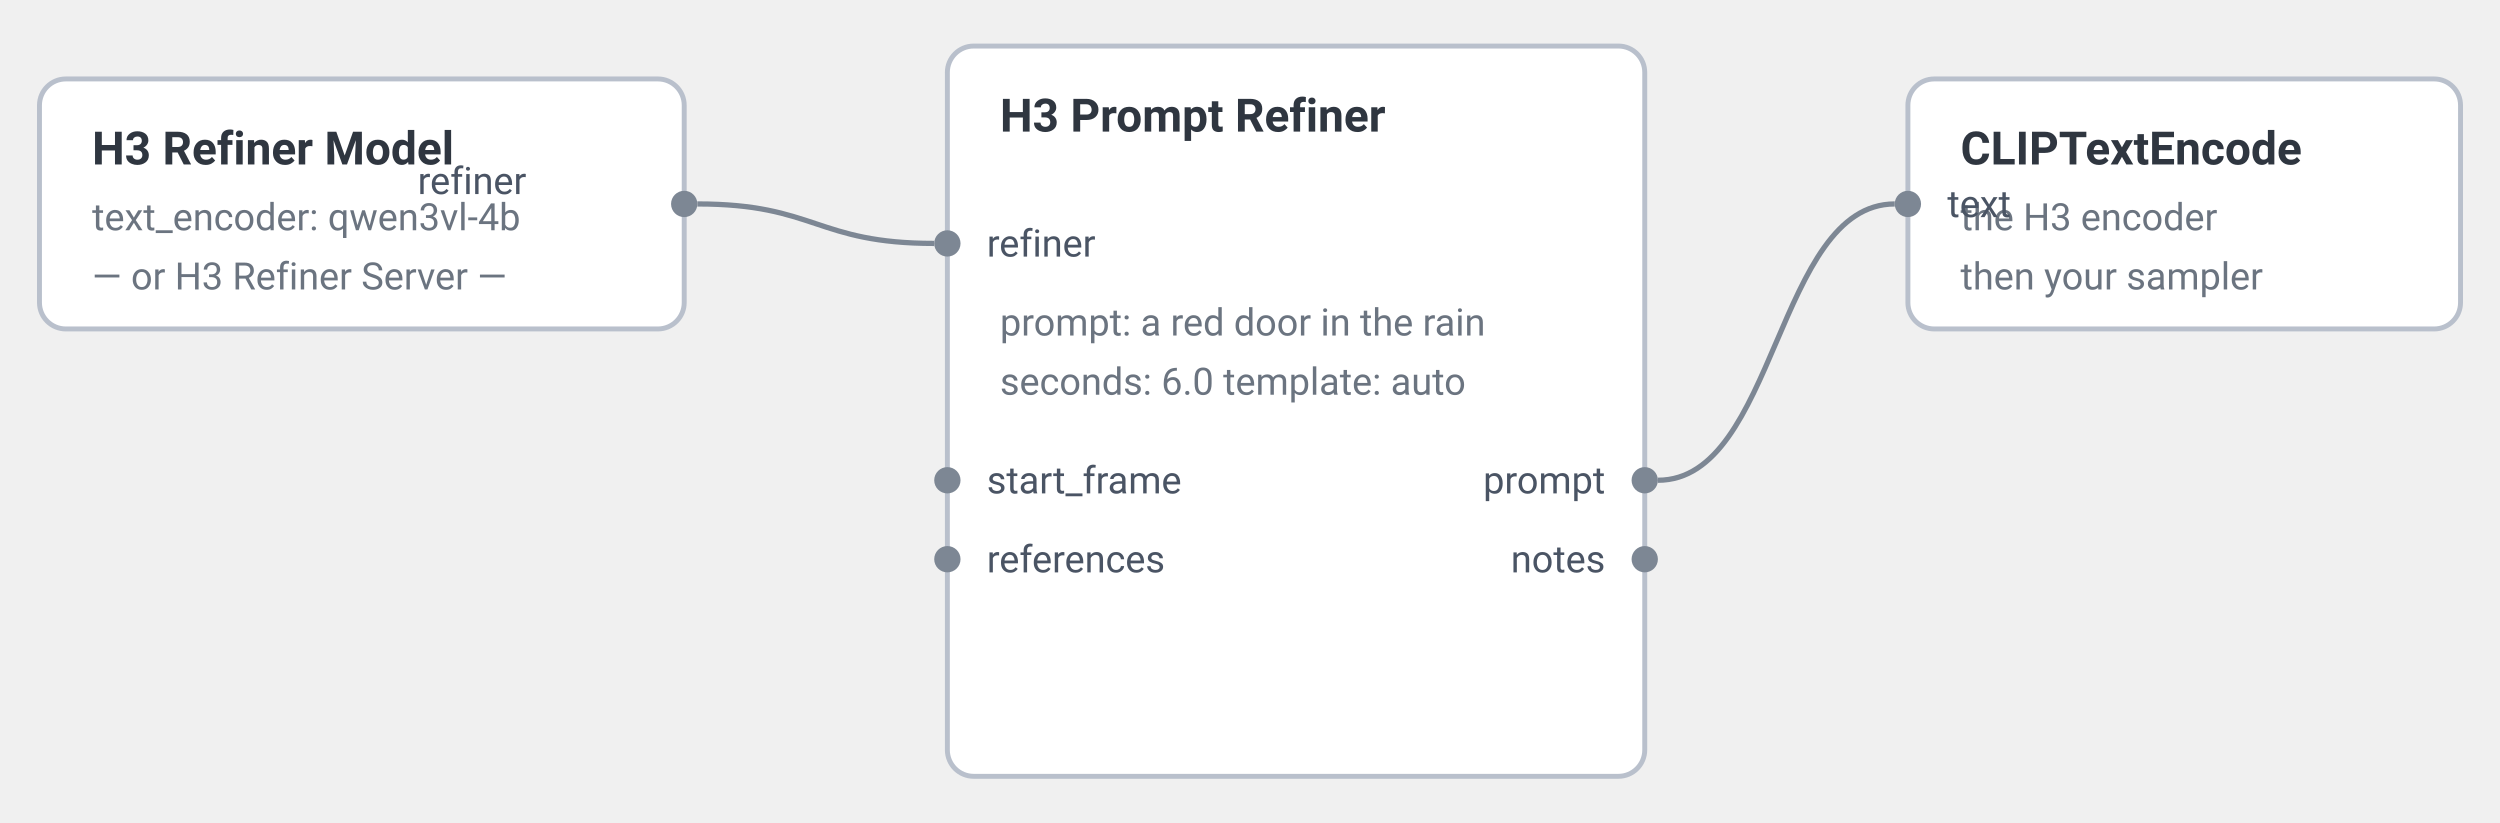
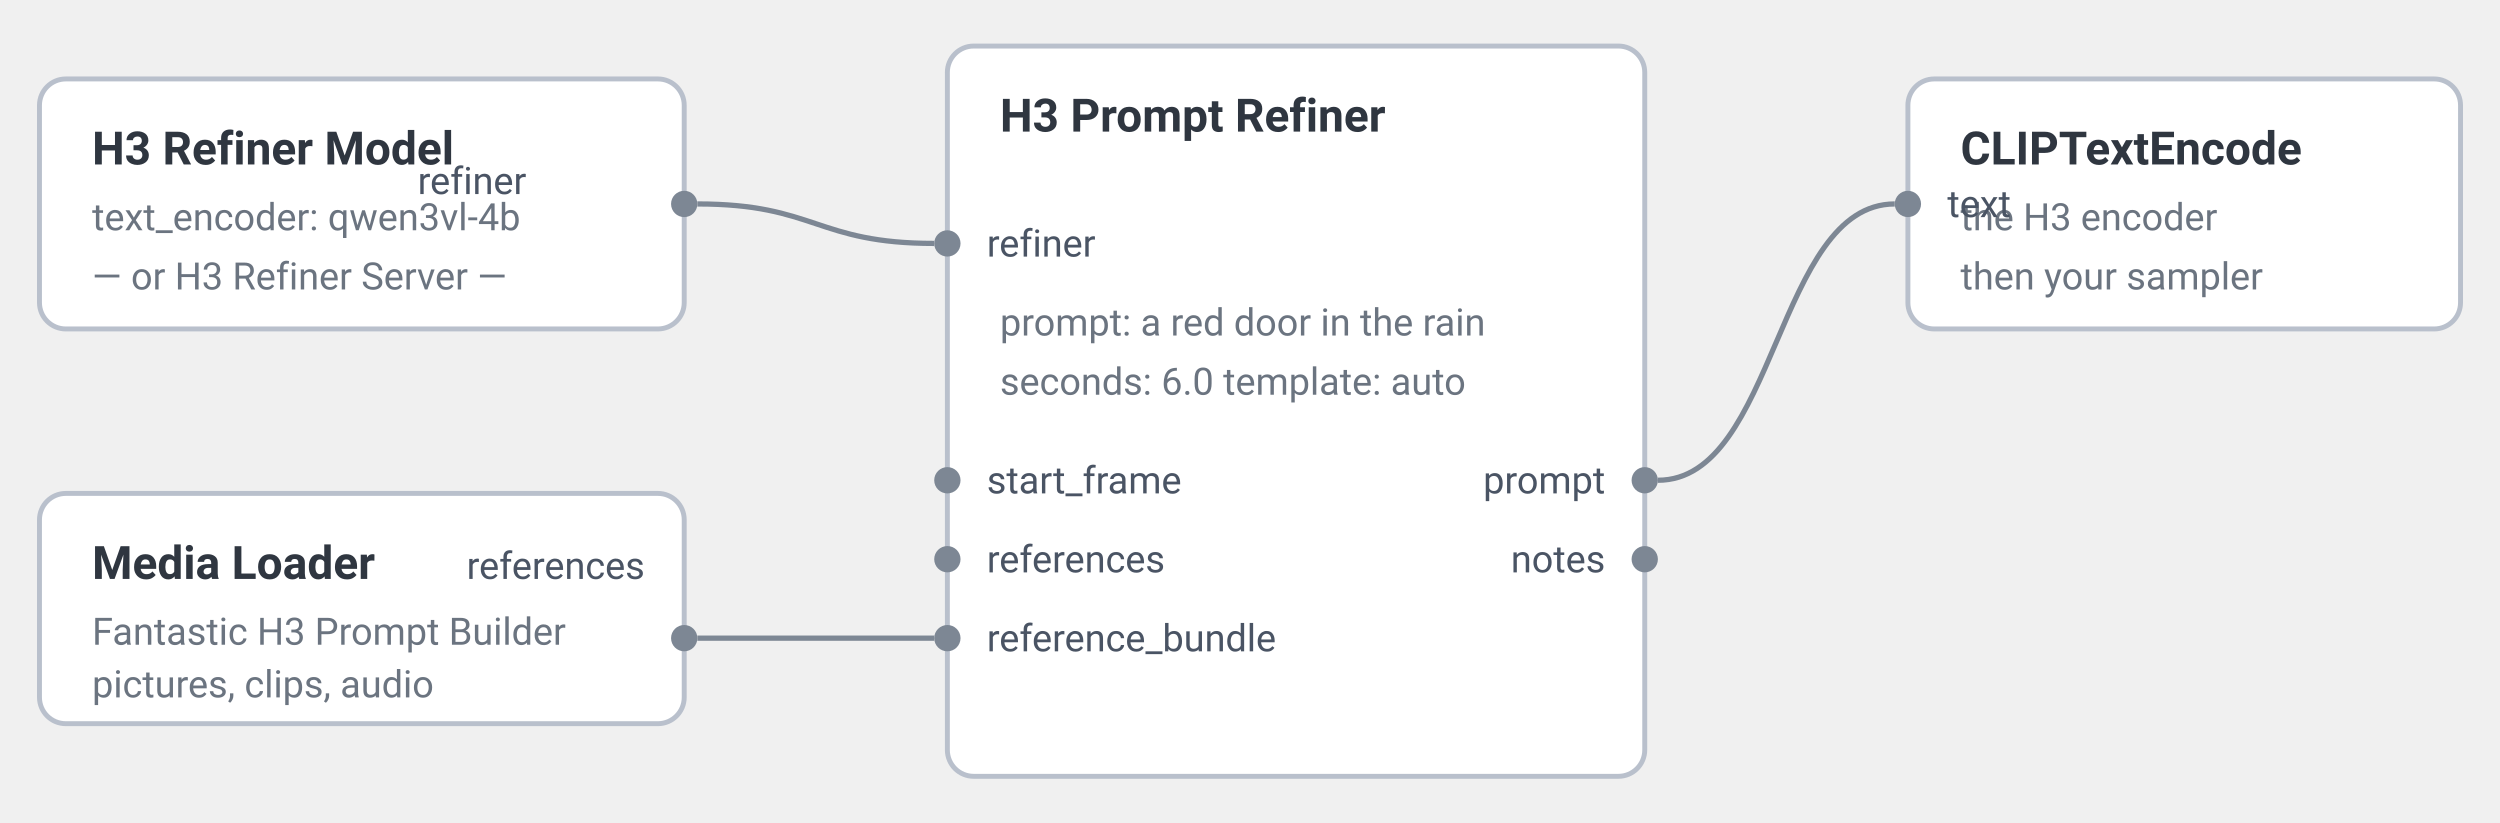
<svg xmlns="http://www.w3.org/2000/svg" viewBox="0 0 760 250" width="760" height="250" font-family="ui-sans-serif, system-ui, -apple-system, Segoe UI, Roboto, sans-serif" role="img" aria-label="A backend node feeds the H3 Prompt Refiner, whose prompt output feeds a text encoder.">
  <style>
    .box { fill: #ffffff; stroke: #b9c0cc; stroke-width: 1.5; rx: 8; }
    .head { fill: #2f3640; font-size: 14px; font-weight: 600; }
    .sub  { fill: #6b7480; font-size: 11.5px; }
    .sock { fill: #4a5464; font-size: 11.5px; }
    .wire { stroke: #7d8794; stroke-width: 1.6; fill: none; }
    .dot  { fill: #7d8794; }
    @media (prefers-color-scheme: dark) {
      .box { fill: #22262c; stroke: #454c57; }
      .head { fill: #e8ebef; }
      .sub  { fill: #9aa3ae; }
      .sock { fill: #c2c9d2; }
      .wire { stroke: #7d8794; }
    }
  </style>
  <rect class="box" x="12" y="24" width="196" height="76" rx="8" />
  <text class="head" x="28" y="50">H3 Refiner Model</text>
  <text class="sub" x="28" y="70">text_encoder: qwen3vl-4b</text>
  <text class="sub" x="28" y="88">— or H3 Refiner Server —</text>
  <circle class="dot" cx="208" cy="62" r="4" />
  <text class="sock" x="160" y="59" text-anchor="end">refiner</text>
  <path class="wire" d="M212 62 C 248 62, 248 74, 284 74" />
+   <rect class="box" x="12" y="150" width="196" height="70" rx="8" />
+   <text class="head" x="28" y="176">Media Loader</text>
+   <text class="sub" x="28" y="196">Fantastic H3 Prompt Builder</text>
+   <text class="sub" x="28" y="212">pictures, clips, audio</text>
+   <circle class="dot" cx="208" cy="194" r="4" />
+   <text class="sock" x="196" y="176" text-anchor="end">references</text>
+   <path class="wire" d="M212 194 C 248 194, 248 194, 284 194" />
  <rect class="box" x="288" y="14" width="212" height="222" rx="8" />
  <text class="head" x="304" y="40">H3 Prompt Refiner</text>
  <circle class="dot" cx="288" cy="74" r="4" />
  <text class="sock" x="300" y="78">refiner</text>
  <text class="sub" x="304" y="102">prompt: a red door in the rain</text>
  <text class="sub" x="304" y="120">seconds: 6.0   template: auto</text>
  <circle class="dot" cx="288" cy="146" r="4" />
  <text class="sock" x="300" y="150">start_frame</text>
  <circle class="dot" cx="288" cy="170" r="4" />
  <text class="sock" x="300" y="174">references</text>
+   <circle class="dot" cx="288" cy="194" r="4" />
+   <text class="sock" x="300" y="198">reference_bundle</text>
  <circle class="dot" cx="500" cy="146" r="4" />
  <text class="sock" x="488" y="150" text-anchor="end">prompt</text>
  <circle class="dot" cx="500" cy="170" r="4" />
  <text class="sock" x="488" y="174" text-anchor="end">notes</text>
  <path class="wire" d="M504 146 C 540 146, 540 62, 576 62" />
  <rect class="box" x="580" y="24" width="168" height="76" rx="8" />
  <text class="head" x="596" y="50">CLIPTextEncode</text>
  <text class="sub" x="596" y="70">the H3 encoder</text>
  <text class="sub" x="596" y="88">then your sampler</text>
  <circle class="dot" cx="580" cy="62" r="4" />
  <text class="sock" x="592" y="66">text</text>
</svg>
